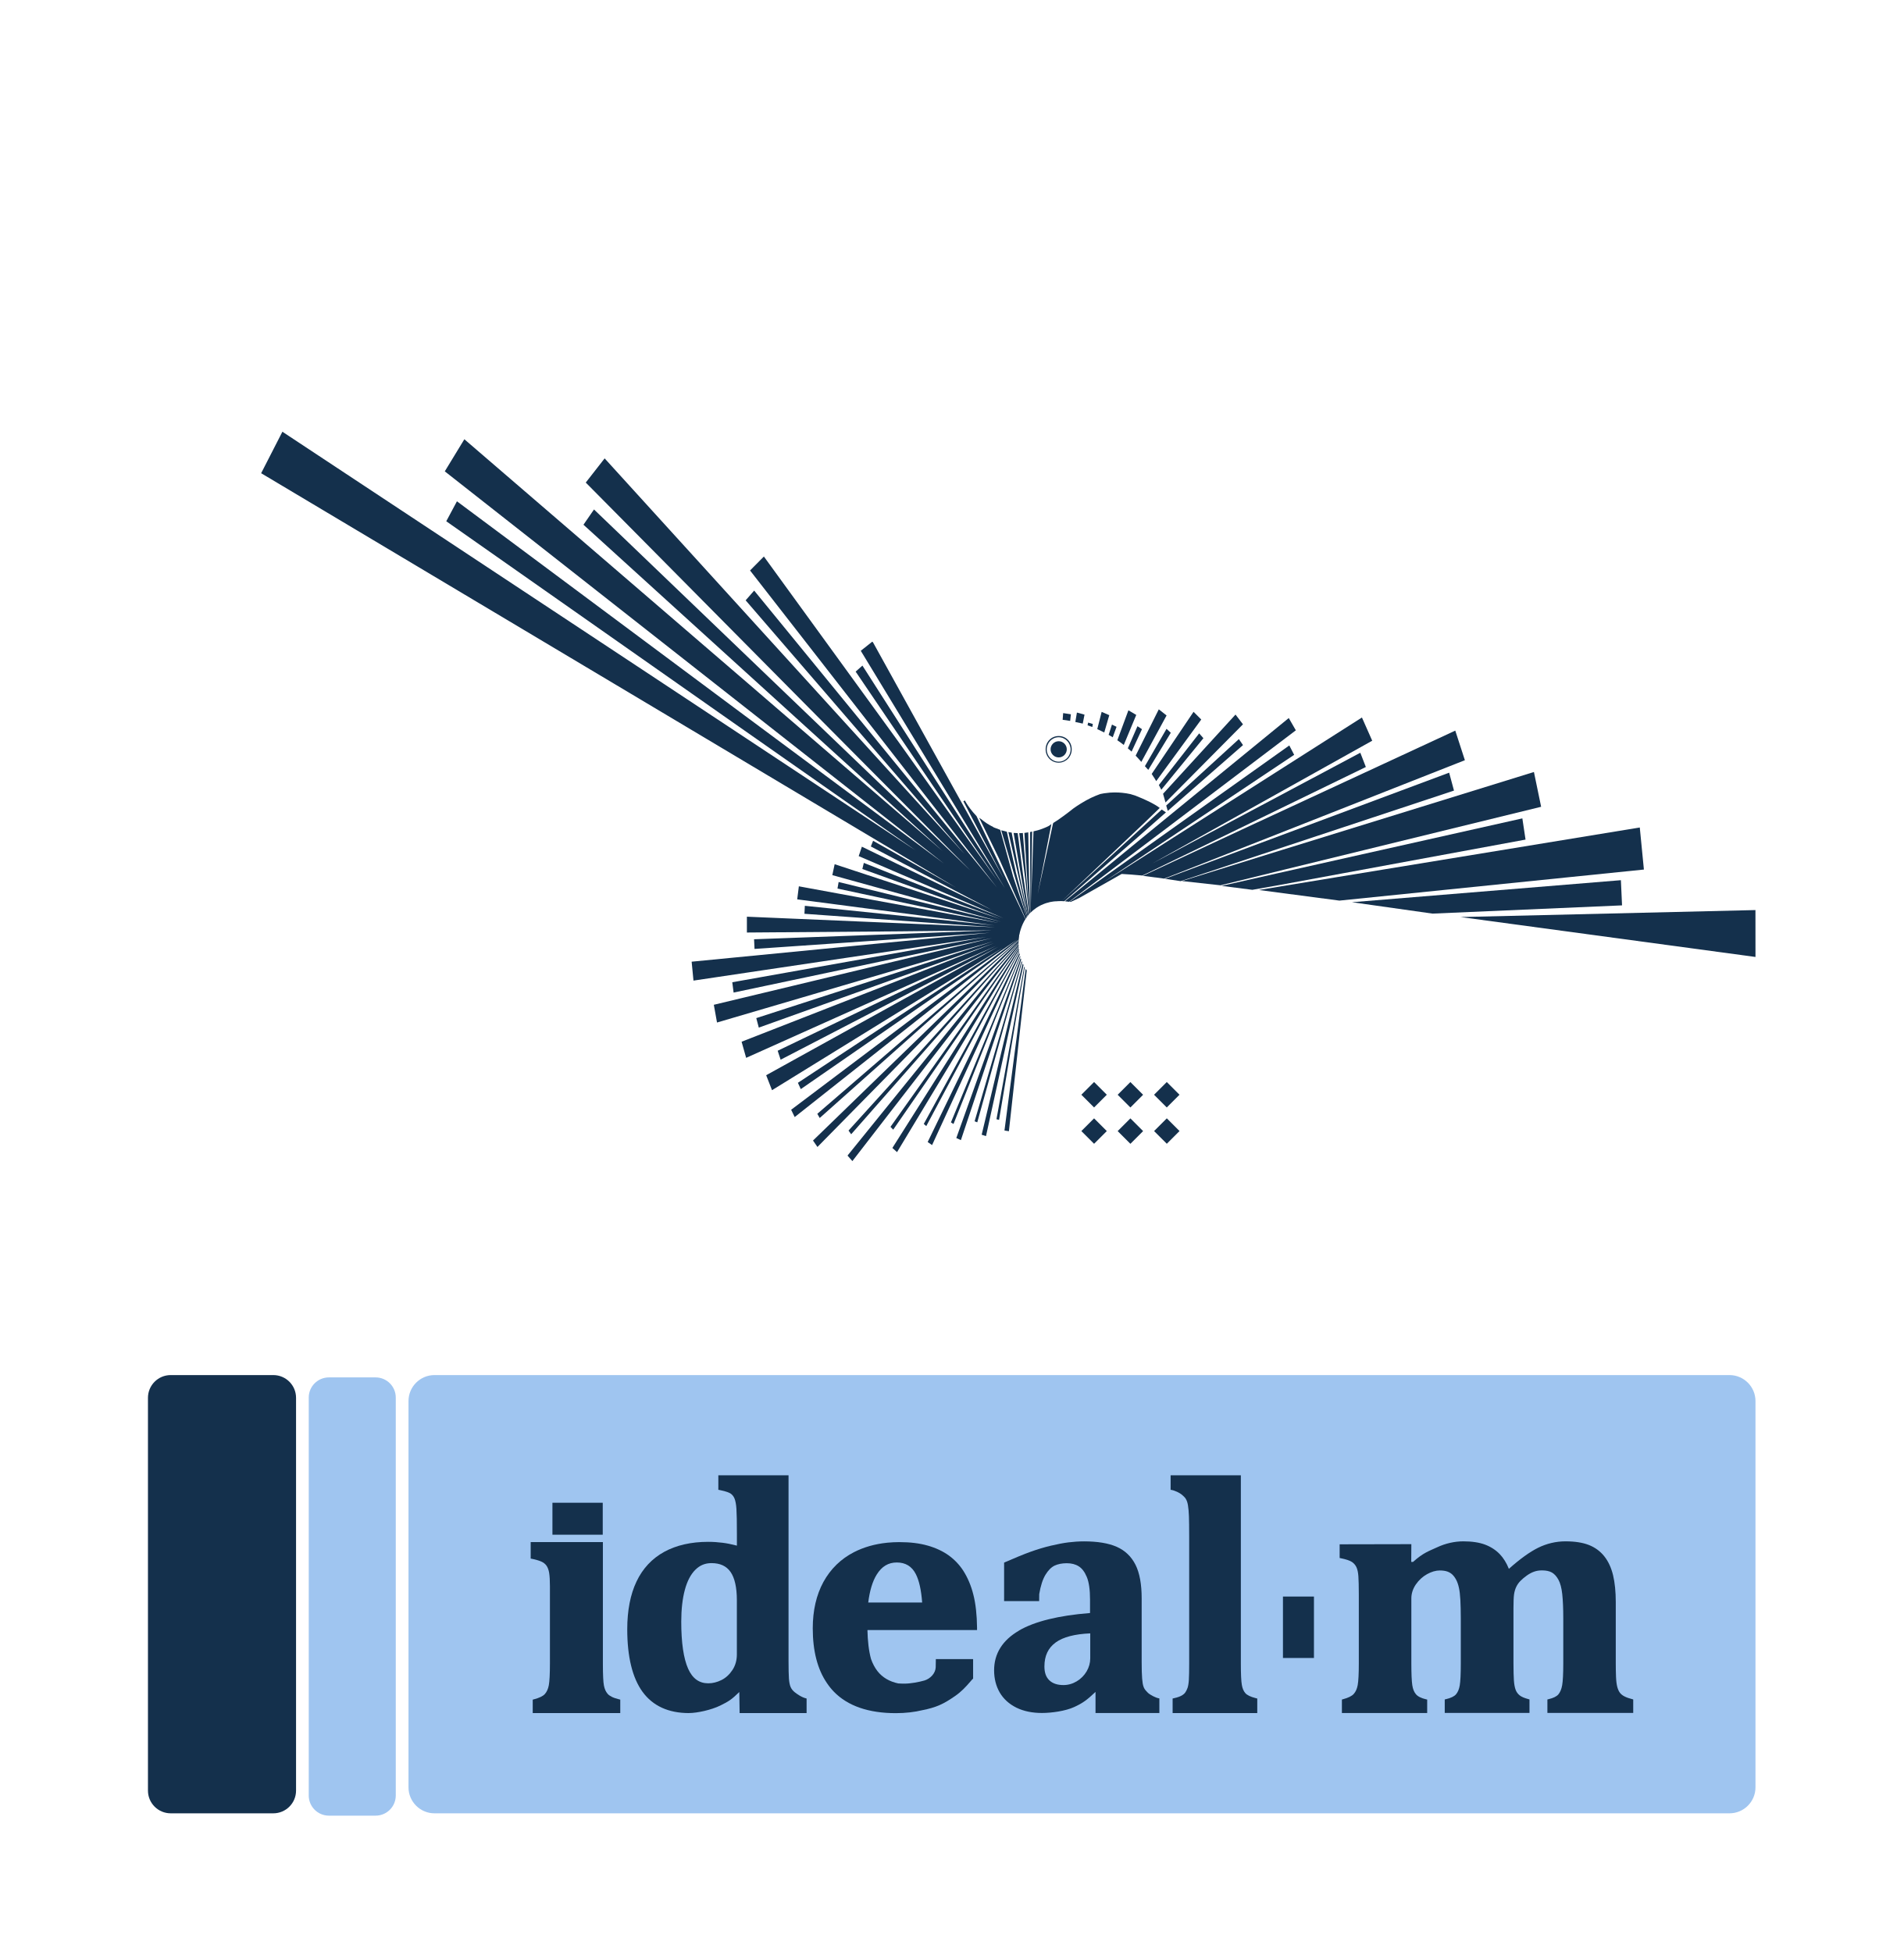
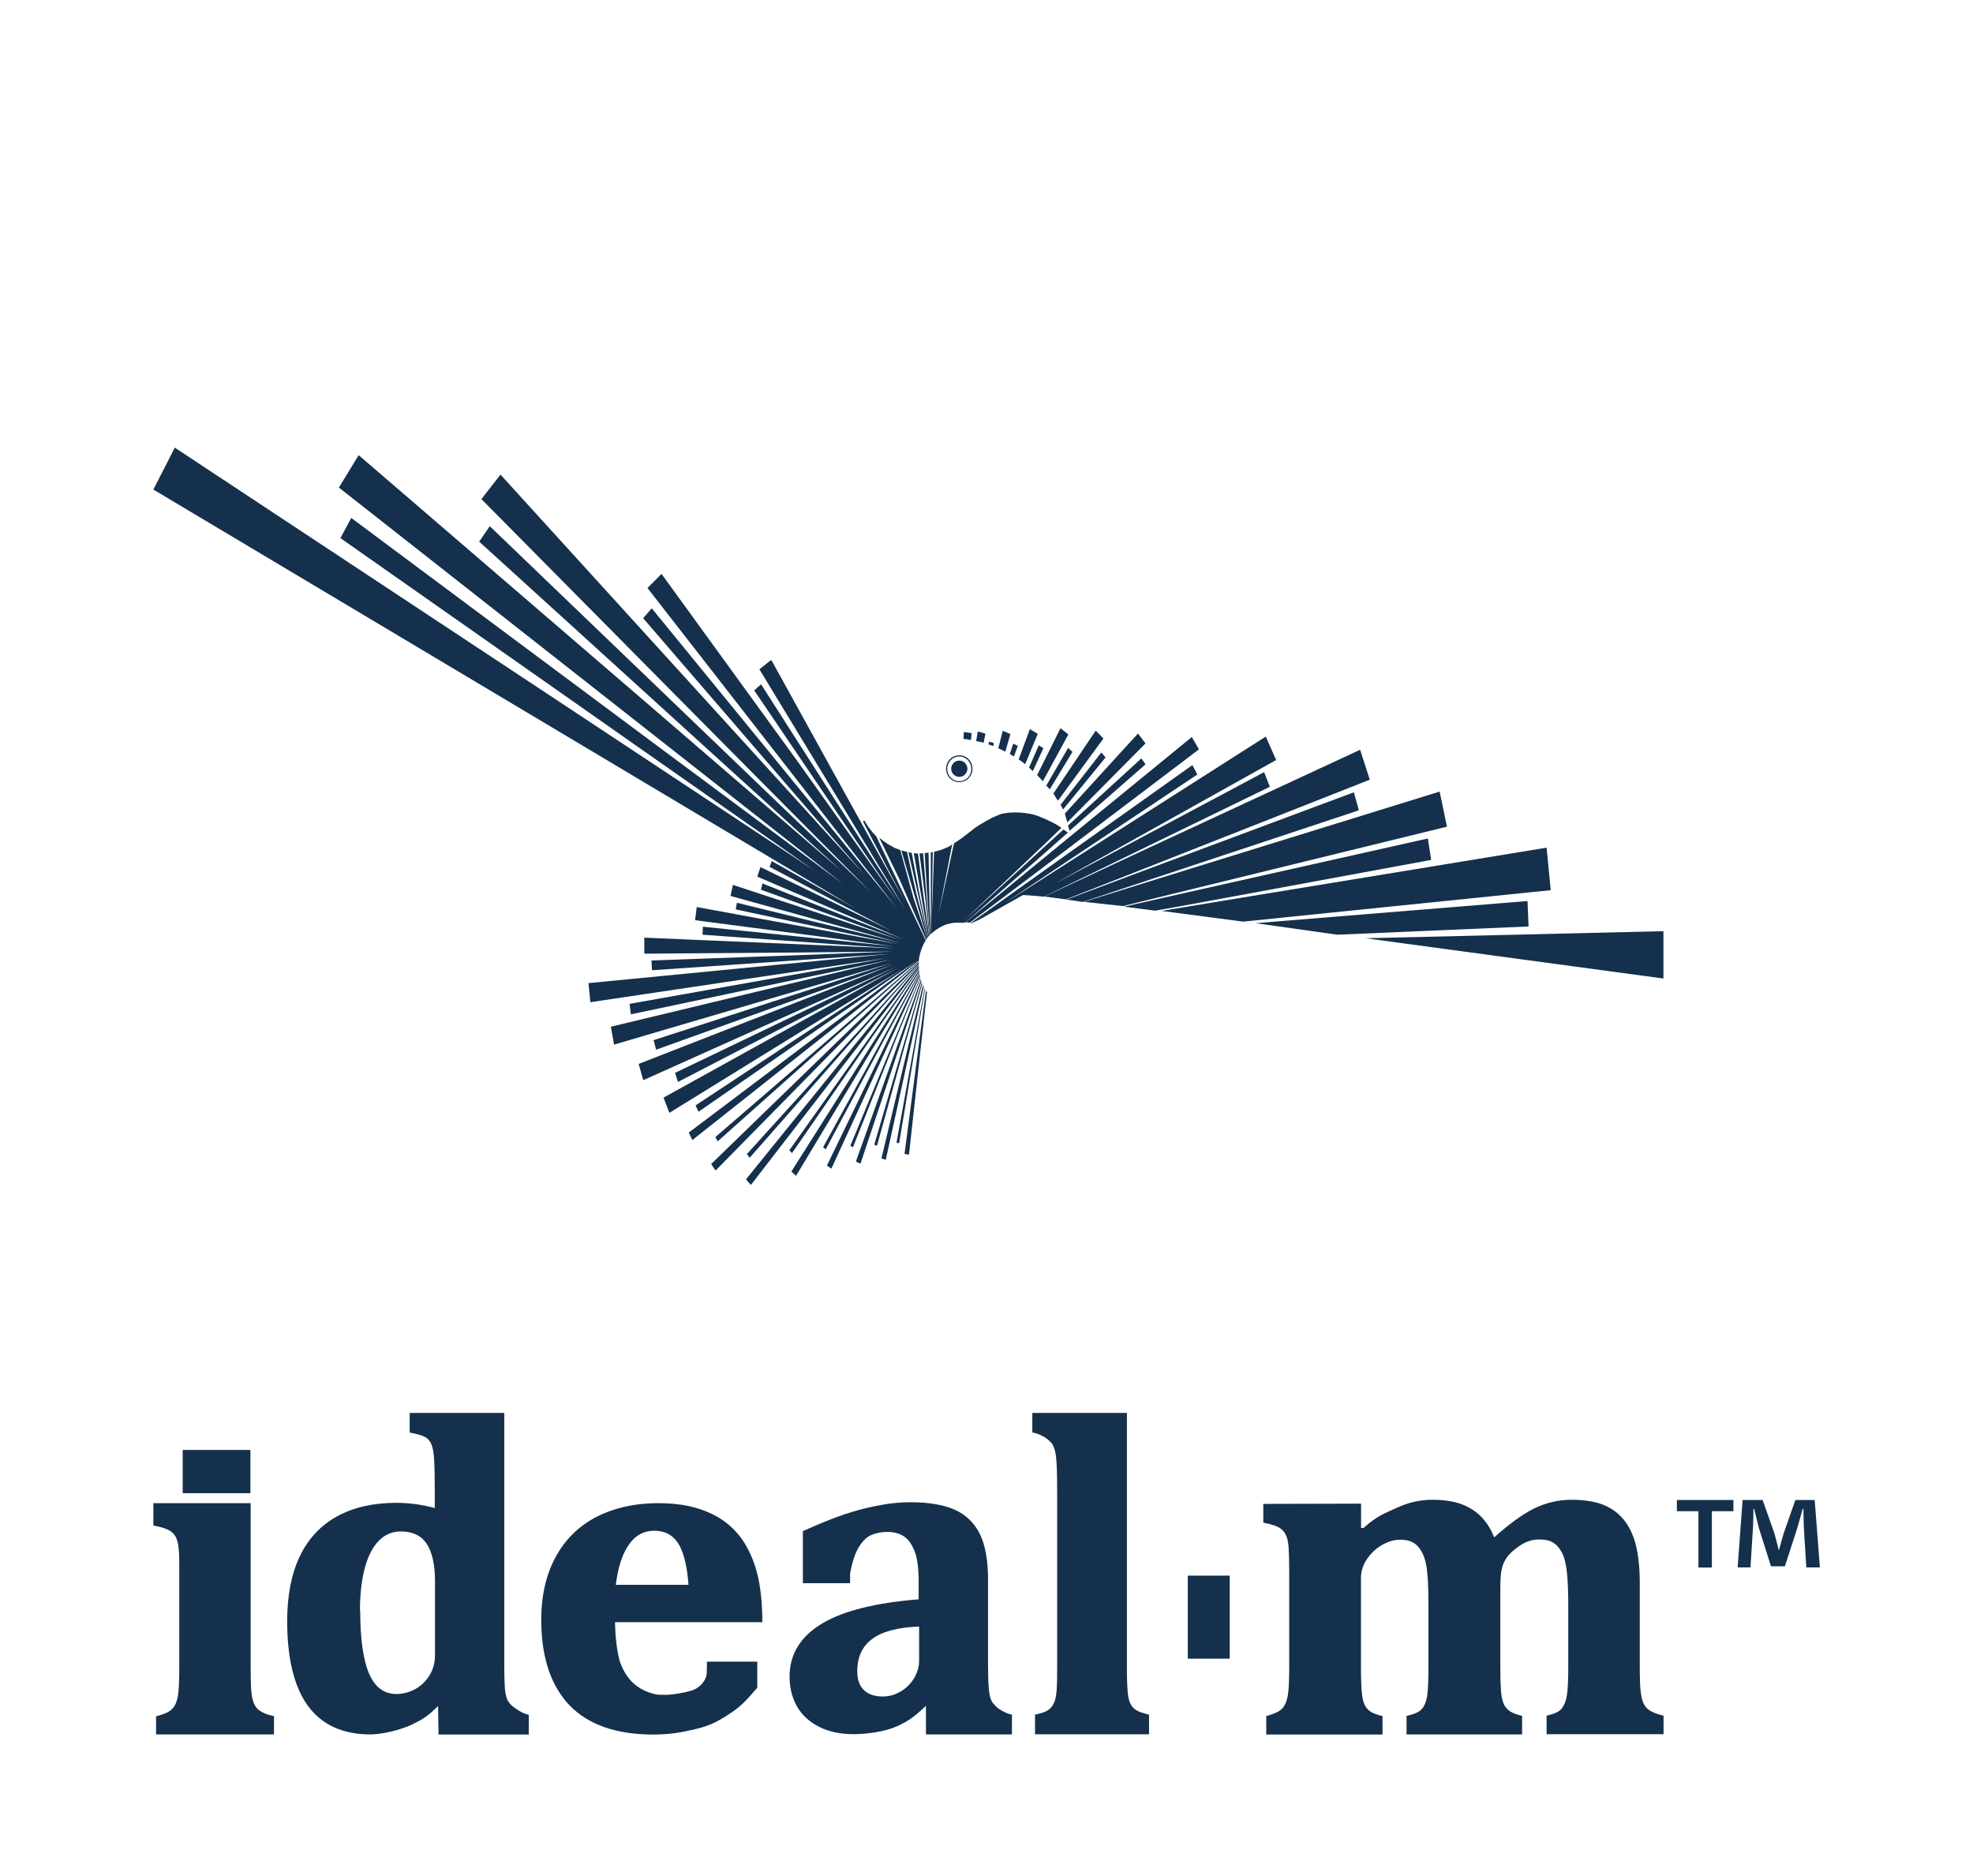
- <svg xmlns="http://www.w3.org/2000/svg" id="Layer_2" data-name="Layer 2" viewBox="-41.29 -120.51 531.20 544.87">
+ <svg xmlns="http://www.w3.org/2000/svg" id="Layer_2" data-name="Layer 2" viewBox="-13.02 -38 167.5 159.24">
  <g id="Layer_1-2" data-name="Layer 1">
-     <rect x="72.71" y="263.32" width="375.91" height="122.33" rx="7.26" ry="7.26" fill="#9fc5f0" />
    <g>
-       <path d="M257.36,80.72l.21-1.85-2.16-.33-.14,1.87c.69.08,1.39.19,2.07.31h.01Z" fill="#14304c" />
-       <polygon points="261.37 78.97 259.25 78.39 258.81 81.02 260.88 81.47 261.37 78.97" fill="#14304c" />
-       <polygon points="268.28 79.12 266.15 78.2 264.93 83.01 266.88 83.95 268.28 79.12" fill="#14304c" />
-       <path d="M272.33,87.43l3.48-8.38-2.19-1.29-3.09,8.36c.61.42,1.21.85,1.78,1.3h.01Z" fill="#14304c" />
-       <path d="M277.22,92.15h.01s7.04-12.95,7.04-12.95l-2.17-1.71-6.46,12.93c.54.56,1.07,1.14,1.57,1.73Z" fill="#14304c" />
-       <path d="M280.63,96.31c.25.39.5.76.74,1.21v.02s12.58-17.21,12.58-17.21l-2.15-2.15-11.68,17.34c.18.29.34.54.5.79Z" fill="#14304c" />
-       <polygon points="283.97 103.48 305.59 81.67 303.51 78.95 283.29 101.06 283.97 103.48" fill="#14304c" />
-       <polygon points="416.33 110.47 331.32 124.41 310.02 127.92 332.51 130.88 417.48 122.21 416.33 110.47" fill="#14304c" />
-       <polygon points="263.69 81.58 262.38 81.19 262.22 81.95 263.55 82.42 263.69 81.58" fill="#14304c" />
-       <path d="M269.24,85.28h.01s1.06-2.91,1.06-2.91l-1.28-.62-.93,2.86c.35.2.73.42,1.14.68Z" fill="#14304c" />
-       <path d="M274.5,89.29h.01s2.9-6.26,2.9-6.26l-1.26-.83-2.69,6.17c.38.32.72.63,1.04.92Z" fill="#14304c" />
-       <path d="M278.23,93.36s.18.19.33.36l.07.08c.2.23.43.47.53.58h.01s6.28-10.35,6.28-10.35l-1.19-1.1-6.04,10.43Z" fill="#14304c" />
-       <polygon points="282.12 98.62 282.8 99.93 294.55 85.55 293.37 84.2 282.12 98.62" fill="#14304c" />
-       <path d="M284.17,104.34c.08.24.14.48.2.69.07.26.14.53.23.79v.02s21-18.37,21-18.37l-1.15-1.67-20.28,18.54Z" fill="#14304c" />
-       <path d="M320.34,83.34l-1.97-3.42-36.1,29.51-26.39,21.64c.39.03.78.08,1.19.14h0s26.34-19.88,26.34-19.88l36.93-27.98Z" fill="#14304c" />
-       <path d="M244.94,135.98c.1-.15.2-.3.3-.45l-3.9-11.69h.04s-.04-.09-.04-.09l-3.49-12.62c-.5-.17-.98-.36-1.56-.59l-.37-.15-.02-.06c-1.23-.59-2.36-1.33-3.34-2.17-.1-.06-.19-.13-.27-.18l-.04-.03c-.1-.07-.19-.13-.28-.19h0s5.56,11.41,5.56,11.41l7.4,16.8Z" fill="#14304c" />
-       <path d="M339.89,93.6l-1.55-3.99-58.03,30.89,61.35-34.25-2.87-6.48-46.29,29.49-25.79,16.44,16.44-11,36.73-24.51-1.36-2.62-36.13,25.69-25.19,17.94s.09.01.14.02c.06,0,.12.02.17.03h0s2.36-1.09,2.36-1.09l11.87-6.72,2.51.16,3.27.28,15.56-7.54,46.82-22.76Z" fill="#14304c" />
-       <path d="M221.43,160.5l-34.63,29.89.67,1.17,55.54-49.48s0-.07,0-.1c0-.02,0-.05,0-.08v-.05l-21.57,18.66Z" fill="#14304c" />
-       <path d="M242.98,142.6v-.04c0-.11,0-.24,0-.38v-.03s-21.76,21.15-21.76,21.15l-35.62,34.55,1.24,1.8,34.94-35.54,21.21-21.52Z" fill="#14304c" />
-       <polygon points="367.52 91.69 364.84 83.43 305.44 110.98 277.71 123.93 277.71 123.93 277.64 123.96 283.62 124.74 306.94 115.57 367.52 91.69" fill="#14304c" />
-       <polygon points="388.8 104.69 386.79 94.98 316.48 116.74 288.56 125.42 299.33 126.61 317.62 122.11 388.8 104.69" fill="#14304c" />
-       <polygon points="384.45 113.85 383.56 107.93 314.92 123.32 299.62 126.77 308.21 127.87 315.39 126.6 384.45 113.85" fill="#14304c" />
-       <path d="M225.15,162.38l-29.64,32.69.74,1.03,46.72-53.12c0-.05,0-.11,0-.16,0-.03,0-.06,0-.1v-.03s-17.81,19.68-17.81,19.68Z" fill="#14304c" />
-       <polygon points="363.13 95.17 304.66 116.98 283.87 124.77 283.87 124.77 283.81 124.79 288.21 125.45 364.48 100.17 363.13 95.17" fill="#14304c" />
-       <path d="M243.02,141.77c0-.07.02-.14.02-.2,0-.02,0-.04,0-.06v-.08s.01-.08.01-.08v-.1s.02,0,.02,0l.02-.15c.02-.15.04-.31.04-.47v-.18s.06-.03.06-.03c0-.02.06-.28.06-.28.02-.1.04-.2.06-.3l.02-.11c.02-.08.04-.16.06-.24l.07-.23s.1-.32.1-.33c.33-1.05.77-2.02,1.33-2.91l-13.65-28.72c-.3-.31-.64-.69-.98-1.09-.08-.09-.15-.18-.22-.27-.88-1.07-1.63-2.17-2.06-3.01l-.42.22,11.28,21.61-14.32-25.84-22.2-40.17-.2-.14-3.19,2.54,40.23,66.26-16.07-25.08-23.7-37.05-1.89,1.68,24.55,36.25,14.94,21.99-27.39-38.44-37.71-51.93-3.86,3.9,68.89,88.49-28.86-35.34-38.88-47.54-2.38,2.72,39.92,46.29,21.14,24.5-40.79-44.84L127.45,7.44l-5.27,6.75,61.96,62.57,45.45,45.79L124.48,21.7l-2.94,4.26,100.21,91.07-54.24-46.74L88.3,2.1l-5.46,8.96,81.62,64.15,57.65,45.3-55.69-41.37L86.23,19.42l-2.98,5.57,81.49,57.2,49.51,34.68-76.4-50.54L37.52,0l-5.93,11.58,167.07,99.67,26.86,16-23.15-13.07-.63,1.59,33.79,17.73-36.29-17.67-.89,2.63,24.58,10.55,15.82,6.78-14.99-5.91-23.98-9.53-.41,1.71,24.13,8.71,14.45,5.25-17.88-5.94-28.43-9.36-.65,3.05,47.06,13.02-17.34-4.28-27.96-6.82-.32,1.83,28.11,6.02,16.87,3.58-21.64-3.96-34.12-6.27-.46,3.64,34.37,4.5,20.74,2.78-19.49-2.03-33.49-3.45-.11,2.23,33.52,2.4,19.66,1.36-69.24-2.95v4.42s42.72-.33,42.72-.33l25.74-.27-24.31.94-42.15,1.54.13,2.7,65.64-4.52-30.61,2.96-52.58,5.12.51,5.28,81.71-12.18-24.39,4.36-46.49,8.28.37,2.88,46.26-9.77,25.86-5.44-27.63,6.62-50.01,12,.89,4.95,49.58-14.57,27.43-8.07-22.8,7.41-43.25,14,.7,2.65,42.82-15.35,22.82-8.24-24.36,9.53-46.08,18,1.27,4.5,69.78-31.28-20.69,9.93-40.29,19.37.82,2.5,39.87-20.67,20.93-10.87-64.83,35.87,1.63,4.18,41.73-25.76,22.71-14.03-19.81,13.04-37.41,24.69.81,1.76,37.04-25.62,23.44-16.19-24.3,18.27-38.87,29.3.99,2.04,38.41-30.4,24.12-19.12Z" fill="#14304c" />
-       <path d="M242.98,143.42c0-.09,0-.19-.03-.3l-17.73,21.86-29.99,37.07,1.36,1.54,46.41-60.04v-.13Z" fill="#14304c" />
-       <path d="M242.11,122.57h.04s0-.04,0-.04l-.02.02-2.44-10.9c-.55-.12-1.1-.27-1.56-.4h0l3.37,11.56,3.75,12.71c.06-.08.12-.17.18-.25l-3.28-12.53-.04-.17Z" fill="#14304c" />
-       <path d="M244.94,149.96l-1.78,13.54-4.13,31.56,1.24.19,3.48-31.65,1.5-13.22c-.07-.1-.14-.2-.22-.33l-.08-.09Z" fill="#14304c" />
-       <path d="M244.34,148.86l-.07-.14c-.05-.09-.09-.18-.16-.27l-3.68,15.18-7.76,32.6,1.21.38,7.18-32.83,3.28-14.92Z" fill="#14304c" />
-       <path d="M244.71,149.55s-.04-.07-.06-.1c-.03-.04-.05-.09-.11-.13l-2.38,12.97-5.36,29.61.72.19,4.99-29.73,2.19-12.82Z" fill="#14304c" />
-       <path d="M245.67,111.83c-.36.06-.73.11-1.08.16l1.39,22.6c.07-.08.14-.16.22-.24l-.32-9.96-.21-12.56Z" fill="#14304c" />
-       <path d="M284.08,106.24l-1.16-.78-27.83,25.47,22.73-21.52,4.54-4.39c-.18-.14-.33-.25-.48-.36-.35-.24-.74-.48-1.22-.74-.01,0-.03-.02-.05-.03l-.03-.02c-.22-.12-.43-.23-.65-.35-.11-.06-.22-.11-.34-.17-.32-.16-.6-.3-.87-.42l-.19-.09h0s0,0,0,0c-.36-.17-.72-.33-1.09-.49l-1.84-.76h0s-.1-.04-.1-.04c-.27-.08-.57-.18-.9-.27l-.22-.07h0s-.15-.05-.15-.05c-.33-.07-.6-.12-.84-.16l-.25-.05c-.37-.06-.72-.11-1.07-.14l-.26-.03c-.61-.06-1.24-.09-1.88-.09h-.16s-.13,0-.13,0c-.33,0-.64.02-.98.04h-.23s-.07.02-.07.02c-.35.03-.72.07-1.12.13l-.24.03h-.08c-.37.07-.67.12-.96.18l-.1.02-.08.02-.28.1c-.69.25-1.4.54-2.09.87l-.16.07-.24.12c-.32.16-.66.33-1.04.54l-.22.12-.18.1c-.33.19-.67.38-1,.59l-.18.11-.23.14c-.3.19-.59.37-.87.56l-.21.14-.2.14c-.22.15-.44.3-.65.45-.48.39-.94.74-1.38,1.08-.33.25-.65.49-.98.73,0,0-.69.51-.82.6l-.3.21c-.25.18-.5.36-.76.54-.5.34-.93.62-1.35.87l-.04.18h-.03s-4.28,19.74-4.28,19.74l3.84-19.64c-.19.18-.41.35-.7.52l-.16.09c-.14.08-.29.15-.49.24-.18.08-.35.15-.52.22-.19.08-.37.15-.55.22-.2.08-.4.15-.6.22-.2.07-.4.13-.59.19-.12.04-.24.07-.36.1-.33.09-.63.16-.96.23-.02,0-.04,0-.07.02l-.68,20.02.31-19.96-.23.06c-.11.03-.22.05-.34.08l.05,22.57c.49-.5,1.04-.96,1.65-1.38l.14-.09c.33-.22.7-.43,1.09-.63l.1-.05c.23-.11.48-.21.66-.29h.02s.12-.05.12-.05l.04-.02.51-.19.21-.06c.22-.07.44-.12.64-.17l.1-.03.05-.02.07-.02c.07-.02.14-.03.21-.04l.39-.07c.22-.04.44-.07.66-.1.02,0,.04,0,.06,0h.05s.03-.01.03-.01h.09c.06-.01.12-.02.18-.02h.25s.37-.03.37-.03c.19-.01.38-.02.58-.02.03,0,.06,0,.1,0,.02,0,.05,0,.07,0,.03,0,.06,0,.09,0,.03,0,.06,0,.09,0,.02,0,.04,0,.08,0,.02,0,.04,0,.07,0,.19,0,.37.01.56.03h.16s20.37-17.75,20.37-17.75l8-7.05Z" fill="#14304c" />
-       <path d="M242.72,112.05c-.34,0-.67-.03-1.04-.06h-.1s4.01,23.07,4.01,23.07c.06-.08.12-.16.19-.23l.04-.04-1.6-11.12-1.5-11.62Z" fill="#14304c" />
-       <path d="M243.39,112.06h-.24s1.71,13.06,1.71,13.06l1,9.62s.08-.09.1-.12l-1.8-22.61c-.26.02-.51.03-.76.04Z" fill="#14304c" />
-       <path d="M241.03,111.89c-.12-.02-.24-.04-.35-.05h-.06c-.17-.04-.34-.06-.51-.09l2.96,12.91,2.38,10.58c.04-.06.09-.12.14-.18l-2.17-10.5-2.38-12.67Z" fill="#14304c" />
-       <path d="M243.15,145.2s-.01-.1-.02-.15c0-.04,0-.08-.04-.12l-9.4,16.98-17.18,31.31.7.6,16.88-31.66,9.06-16.96Z" fill="#14304c" />
-       <path d="M243.3,145.94v-.03c-.04-.13-.07-.26-.11-.4l-8.93,18.39-16.66,34.37,1.23.85,16.04-34.86,8.44-18.32Z" fill="#14304c" />
-       <path d="M243.92,148.2l.04-.15-.02-.04c-.04-.09-.07-.17-.13-.26l-4.27,14.49-8.84,30.24.74.29,8.45-30.38,4.02-14.19Z" fill="#14304c" />
-       <path d="M230.32,162.47l12.69-18.4c0-.05,0-.11,0-.19,0-.04,0-.09-.03-.15l-13.07,18.36-22.69,31.94.76.79,22.35-32.35Z" fill="#14304c" />
-       <path d="M243.08,144.66v-.12c-.03-.09-.04-.18-.07-.27l-12.73,20.04-22.53,35.61,1.3,1.17,21.81-36.2,12.22-20.23Z" fill="#14304c" />
-       <path d="M243.47,146.6s-.03-.09-.03-.11c-.02-.05-.03-.1-.07-.15l-6.57,15.76-12.71,30.69.72.44,12.34-30.98,6.32-15.65Z" fill="#14304c" />
-       <path d="M243.71,147.4c-.03-.08-.05-.15-.08-.24l-.02-.06-.07-.15-5.97,16.71-11.98,33.49,1.28.59,11.28-33.79,5.54-16.55Z" fill="#14304c" />
-       <polygon points="411.06 125.18 336.01 131.33 358.49 134.51 411.38 132.21 411.06 125.18" fill="#14304c" />
-       <polygon points="448.61 133.52 366.31 135.47 448.62 146.61 448.61 133.52" fill="#14304c" />
-       <path d="M254.16,92.38c1.98,0,3.64-1.63,3.64-3.72s-1.59-3.72-3.64-3.72-3.64,1.63-3.64,3.72,1.63,3.72,3.64,3.72ZM254.16,85.28c1.83,0,3.33,1.52,3.33,3.41s-1.48,3.41-3.33,3.41-3.33-1.52-3.33-3.41,1.48-3.41,3.33-3.41Z" fill="#14304c" />
-       <path d="M254.16,90.91c1.24,0,2.26-1.02,2.26-2.26s-1.02-2.26-2.26-2.26-2.26,1.02-2.26,2.26,1.02,2.26,2.26,2.26Z" fill="#14304c" />
+       <path d="M69.41,24.81l.06-.57-.66-.1-.04.58c.21.03.43.06.64.1h0Z" fill="#14304c" />
+       <polygon points="70.64 24.28 69.99 24.1 69.85 24.91 70.49 25.05 70.64 24.28" fill="#14304c" />
+       <polygon points="72.76 24.32 72.11 24.04 71.73 25.52 72.33 25.81 72.76 24.32" fill="#14304c" />
+       <path d="M74.01,26.88l1.07-2.58-.67-.4-.95,2.57c.19.13.37.26.55.4h0Z" fill="#14304c" />
+       <path d="M75.51,28.33h0s2.17-3.98,2.17-3.98l-.67-.53-1.98,3.98c.17.17.33.35.48.53Z" fill="#14304c" />
+       <path d="M76.56,29.61c.08.12.15.23.23.37h0s3.87-5.29,3.87-5.29l-.66-.66-3.59,5.33c.05.09.11.17.15.24Z" fill="#14304c" />
+       <polygon points="77.59 31.81 84.23 25.11 83.59 24.27 77.38 31.07 77.59 31.81" fill="#14304c" />
+       <polygon points="118.28 33.96 92.14 38.25 85.6 39.33 92.51 40.24 118.63 37.57 118.28 33.96" fill="#14304c" />
+       <polygon points="71.35 25.08 70.95 24.96 70.9 25.19 71.31 25.34 71.35 25.08" fill="#14304c" />
+       <path d="M73.06,26.22h0s.33-.9.33-.9l-.39-.19-.29.88c.11.06.22.13.35.21Z" fill="#14304c" />
+       <path d="M74.67,27.45h0s.89-1.93.89-1.93l-.39-.25-.83,1.9c.12.1.22.19.32.28Z" fill="#14304c" />
+       <path d="M75.82,28.7s.05.06.1.11l.02.02c.06.07.13.14.16.18h0s1.93-3.18,1.93-3.18l-.37-.34-1.86,3.21Z" fill="#14304c" />
+       <polygon points="77.02 30.32 77.23 30.72 80.84 26.3 80.48 25.88 77.02 30.32" fill="#14304c" />
+       <path d="M77.65,32.08c.02.07.04.15.06.21.02.08.04.16.07.24h0s6.45-5.64,6.45-5.64l-.35-.51-6.23,5.7Z" fill="#14304c" />
+       <path d="M88.77,25.62l-.61-1.05-11.1,9.07-8.11,6.65c.12,0,.24.02.36.04h0s8.1-6.11,8.1-6.11l11.35-8.6Z" fill="#14304c" />
+       <path d="M65.59,41.8s.06-.09.09-.14l-1.2-3.59h.01s-.01-.03-.01-.03l-1.07-3.88c-.15-.05-.3-.11-.48-.18l-.11-.05v-.02c-.38-.18-.73-.41-1.03-.67-.03-.02-.06-.04-.08-.06h-.01s-.06-.05-.08-.07h0s1.71,3.51,1.71,3.51l2.28,5.17Z" fill="#14304c" />
+       <path d="M94.78,28.78l-.48-1.23-17.84,9.5,18.86-10.53-.88-1.99-14.23,9.07-7.93,5.06,5.06-3.38,11.29-7.53-.42-.8-11.11,7.9-7.74,5.52s.03,0,.04,0c.02,0,.04,0,.05,0h0s.73-.33.73-.33l3.65-2.06.77.05,1,.09,4.78-2.32,14.39-7Z" fill="#14304c" />
+       <path d="M58.36,49.34l-10.65,9.19.2.36,17.07-15.21s0-.02,0-.03c0,0,0-.02,0-.03v-.02l-6.63,5.74Z" fill="#14304c" />
+       <path d="M64.99,43.84h0s0-.09,0-.13h0s-6.69,6.49-6.69,6.49l-10.95,10.62.38.55,10.74-10.92,6.52-6.62Z" fill="#14304c" />
+       <polygon points="103.27 28.19 102.45 25.65 84.19 34.12 75.66 38.1 75.66 38.1 75.64 38.11 77.48 38.35 84.65 35.53 103.27 28.19" fill="#14304c" />
+       <polygon points="109.82 32.18 109.2 29.2 87.58 35.89 79 38.56 82.31 38.92 87.93 37.54 109.82 32.18" fill="#14304c" />
+       <polygon points="108.48 35 108.2 33.18 87.1 37.91 82.4 38.97 85.04 39.31 87.25 38.92 108.48 35" fill="#14304c" />
+       <path d="M59.5,49.92l-9.11,10.05.23.32,14.36-16.33s0-.03,0-.05c0,0,0-.02,0-.03h0s-5.47,6.04-5.47,6.04Z" fill="#14304c" />
+       <polygon points="101.92 29.26 83.95 35.96 77.55 38.36 77.56 38.36 77.54 38.37 78.89 38.57 102.34 30.79 101.92 29.26" fill="#14304c" />
+       <path d="M65,43.58s0-.04,0-.06c0,0,0-.01,0-.02v-.02s0-.02,0-.02v-.03s0,0,0,0v-.04s.02-.09.02-.15v-.06s.02,0,.02,0c0,0,.02-.09.02-.09,0-.03.01-.06.02-.09v-.04s.02-.05.03-.07l.02-.07s.03-.1.03-.1c.1-.32.24-.62.41-.89l-4.2-8.83c-.09-.09-.2-.21-.3-.33-.02-.03-.05-.05-.07-.08-.27-.33-.5-.67-.63-.93l-.13.07,3.47,6.64-4.4-7.94-6.82-12.35-.06-.04-.98.78,12.37,20.37-4.94-7.71-7.29-11.39-.58.52,7.55,11.14,4.59,6.76-8.42-11.82-11.59-15.97-1.19,1.2,21.18,27.2-8.87-10.86-11.95-14.62-.73.84,12.27,14.23,6.5,7.53-12.54-13.79L29.47,2.29l-1.62,2.08,19.05,19.24,13.97,14.08L28.56,6.67l-.9,1.31,30.81,28-16.67-14.37L17.43.64l-1.68,2.75,25.09,19.72,17.72,13.93-17.12-12.72L16.8,5.97l-.92,1.71,25.05,17.58,15.22,10.66-23.49-15.54L1.82,0,0,3.56l51.36,30.64,8.26,4.92-7.12-4.02-.19.49,10.39,5.45-11.16-5.43-.27.81,7.56,3.24,4.86,2.09-4.61-1.82-7.37-2.93-.13.53,7.42,2.68,4.44,1.61-5.5-1.82-8.74-2.88-.2.94,14.47,4-5.33-1.32-8.6-2.1-.1.56,8.64,1.85,5.19,1.1-6.65-1.22-10.49-1.93-.14,1.12,10.57,1.38,6.38.85-5.99-.62-10.3-1.06-.03.68,10.31.74,6.04.42-21.29-.91v1.36s13.13-.1,13.13-.1l7.91-.08-7.47.29-12.96.47.04.83,20.18-1.39-9.41.91-16.16,1.57.16,1.62,25.12-3.74-7.5,1.34-14.29,2.54.11.89,14.22-3,7.95-1.67-8.49,2.03-15.38,3.69.27,1.52,15.24-4.48,8.43-2.48-7.01,2.28-13.3,4.3.21.81,13.16-4.72,7.02-2.53-7.49,2.93-14.17,5.53.39,1.38,21.45-9.62-6.36,3.05-12.39,5.95.25.77,12.26-6.36,6.44-3.34-19.93,11.03.5,1.29,12.83-7.92,6.98-4.31-6.09,4.01-11.5,7.59.25.54,11.39-7.88,7.2-4.98-7.47,5.62-11.95,9.01.31.63,11.81-9.35,7.41-5.88Z" fill="#14304c" />
+       <path d="M64.99,44.09s0-.06-.01-.09l-5.45,6.72-9.22,11.4.42.47,14.27-18.46v-.04Z" fill="#14304c" />
+       <path d="M64.72,37.68h.01s0-.01,0-.01h0s-.75-3.35-.75-3.35c-.17-.04-.34-.08-.48-.12h0l1.04,3.55,1.15,3.91s.04-.05.06-.08l-1.01-3.85v-.05Z" fill="#14304c" />
+       <path d="M65.59,46.1l-.55,4.16-1.27,9.7.38.06,1.07-9.73.46-4.06s-.04-.06-.07-.1l-.03-.03Z" fill="#14304c" />
+       <path d="M65.4,45.77l-.02-.04s-.03-.06-.05-.08l-1.13,4.67-2.39,10.02.37.12,2.21-10.09,1.01-4.59Z" fill="#14304c" />
+       <path d="M65.52,45.98s-.01-.02-.02-.03c0-.01-.02-.03-.03-.04l-.73,3.99-1.65,9.1.22.06,1.53-9.14.67-3.94Z" fill="#14304c" />
+       <path d="M65.81,34.38c-.11.02-.22.03-.33.05l.43,6.95s.04-.05.07-.07l-.1-3.06-.07-3.86Z" fill="#14304c" />
+       <path d="M77.62,32.66l-.36-.24-8.56,7.83,6.99-6.62,1.4-1.35c-.05-.04-.1-.08-.15-.11-.11-.07-.23-.15-.38-.23,0,0,0,0-.01,0h0c-.07-.04-.13-.08-.2-.11-.03-.02-.07-.03-.1-.05-.1-.05-.19-.09-.27-.13l-.06-.03h0s0,0,0,0c-.11-.05-.22-.1-.34-.15l-.56-.23h0s-.03-.01-.03-.01c-.08-.03-.18-.05-.28-.08l-.07-.02h0s-.05-.01-.05-.01c-.1-.02-.18-.04-.26-.05h-.08c-.11-.03-.22-.05-.33-.06h-.08c-.19-.03-.38-.04-.58-.04h-.05s-.04,0-.04,0c-.1,0-.2,0-.3.01h-.07s-.02,0-.02,0c-.11,0-.22.02-.34.04h-.07s-.02.01-.02.01c-.11.02-.21.03-.3.05h-.03s-.02.01-.02.01l-.08.03c-.21.08-.43.17-.64.27l-.05.02-.07.04c-.1.05-.2.1-.32.17l-.07.04-.05.03c-.1.06-.21.12-.31.18l-.06.03-.07.04c-.09.06-.18.11-.27.17l-.06.04-.06.04c-.07.05-.13.09-.2.14-.15.12-.29.23-.42.33-.1.08-.2.15-.3.23,0,0-.21.16-.25.19l-.09.07c-.08.06-.16.11-.23.16-.15.11-.29.19-.42.27v.06s-.02,0-.02,0l-1.32,6.07,1.18-6.04c-.06.06-.13.11-.22.16l-.05.03s-.09.05-.15.07c-.05.02-.11.05-.16.07-.06.02-.11.05-.17.07-.06.02-.12.05-.19.07-.06.02-.12.04-.18.06-.04.01-.07.02-.11.03-.1.03-.2.05-.29.07,0,0-.01,0-.02,0l-.21,6.16.1-6.14-.07.02s-.07.02-.1.03v6.94c.16-.15.33-.3.52-.42l.04-.03c.1-.07.21-.13.33-.19l.03-.02c.07-.03.15-.07.2-.09h0s.04-.02.04-.02h.01s.16-.06.16-.06l.06-.02c.07-.02.14-.04.2-.05h.03s.01-.01.01-.01h.02s.04-.01.07-.02l.12-.02c.07-.01.13-.02.2-.03,0,0,.01,0,.02,0h.02s0,0,0,0h.03s.04,0,.05,0h.08s.11,0,.11,0c.06,0,.12,0,.18,0,0,0,.02,0,.03,0,0,0,.02,0,.02,0,0,0,.02,0,.03,0,0,0,.02,0,.03,0,0,0,.01,0,.02,0,0,0,.01,0,.02,0,.06,0,.11,0,.17,0h.05s6.26-5.46,6.26-5.46l2.46-2.17Z" fill="#14304c" />
+       <path d="M64.91,34.45c-.1,0-.21,0-.32-.02h-.03s1.23,7.09,1.23,7.09c.02-.02.04-.05.06-.07h.01s-.49-3.43-.49-3.43l-.46-3.57Z" fill="#14304c" />
+       <path d="M65.11,34.45h-.07s.52,4.02.52,4.02l.31,2.96s.02-.03.03-.04l-.55-6.95c-.08,0-.16,0-.24.01Z" fill="#14304c" />
+       <path d="M64.39,34.4s-.07-.01-.11-.02h-.02c-.05-.01-.1-.02-.16-.03l.91,3.97.73,3.25s.03-.04.04-.05l-.67-3.23-.73-3.89Z" fill="#14304c" />
+       <path d="M65.04,44.64s0-.03,0-.05c0-.01,0-.02-.01-.04l-2.89,5.22-5.28,9.62.22.18,5.19-9.73,2.79-5.21Z" fill="#14304c" />
+       <path d="M65.08,44.86h0c0-.05-.02-.09-.03-.13l-2.75,5.65-5.12,10.57.38.26,4.93-10.72,2.59-5.63Z" fill="#14304c" />
+       <path d="M65.27,45.56v-.05s0-.01,0-.01c-.01-.03-.02-.05-.04-.08l-1.31,4.46-2.72,9.3.23.09,2.6-9.34,1.23-4.36Z" fill="#14304c" />
+       <path d="M61.09,49.95l3.9-5.66s0-.03,0-.06c0-.01,0-.03,0-.05l-4.02,5.65-6.98,9.82.23.24,6.87-9.95Z" fill="#14304c" />
+       <path d="M65.02,44.47v-.04s-.01-.05-.02-.08l-3.91,6.16-6.93,10.95.4.36,6.7-11.13,3.76-6.22Z" fill="#14304c" />
+       <path d="M65.13,45.07s0-.03-.01-.04c0-.02,0-.03-.02-.05l-2.02,4.85-3.91,9.44.22.13,3.79-9.52,1.94-4.81Z" fill="#14304c" />
+       <path d="M65.21,45.31s-.02-.05-.02-.07v-.02s-.03-.05-.03-.05l-1.84,5.14-3.68,10.3.39.18,3.47-10.39,1.7-5.09Z" fill="#14304c" />
+       <polygon points="116.66 38.49 93.58 40.37 100.5 41.35 116.75 40.65 116.66 38.49" fill="#14304c" />
+       <polygon points="128.2 41.05 102.9 41.65 128.2 45.07 128.2 41.05" fill="#14304c" />
+       <path d="M68.42,28.4c.61,0,1.12-.5,1.12-1.14s-.49-1.14-1.12-1.14-1.12.5-1.12,1.14.5,1.14,1.12,1.14ZM68.42,26.22c.56,0,1.02.47,1.02,1.05s-.45,1.05-1.02,1.05-1.02-.47-1.02-1.05.45-1.05,1.02-1.05Z" fill="#14304c" />
+       <path d="M68.42,27.95c.38,0,.69-.31.69-.69s-.31-.69-.69-.69-.69.31-.69.69.31.69.69.69Z" fill="#14304c" />
    </g>
    <g>
-       <rect x="316.75" y="325.14" width="8.65" height="17.15" fill="#14304c" />
-       <path d="M332.57,310.56v3.82l.3.06c1.49.3,2.53.65,3.12,1.04.56.38.99.87,1.27,1.48.29.62.47,1.48.54,2.53.07,1.09.12,2.8.12,5.1v19.21c0,2.92-.11,4.97-.31,6.05-.19,1.04-.56,1.88-1.11,2.48-.54.6-1.55,1.09-3.02,1.48l-.28.08v3.77h23.8v-3.77l-.29-.06c-1.36-.32-2.31-.79-2.83-1.4-.53-.61-.88-1.47-1.04-2.57-.17-1.15-.26-3.19-.26-6.1v-18.1c0-1.37.43-2.68,1.25-3.89.84-1.22,1.9-2.19,3.14-2.88,1.23-.68,2.43-1.03,3.55-1.03.85,0,1.56.11,2.11.3.54.2,1.02.48,1.41.86.39.38.75.87,1.07,1.48.32.62.57,1.36.75,2.2.19.85.32,1.99.4,3.37.07,1.42.12,3.17.12,5.2v12.53c0,2.95-.1,5.02-.29,6.13-.18,1.06-.53,1.9-1.04,2.5-.51.59-1.47,1.05-2.86,1.37l-.29.06v3.77h23.65v-3.77l-.28-.08c-1.13-.3-1.97-.65-2.48-1.07-.5-.41-.88-.92-1.11-1.55-.24-.64-.4-1.52-.48-2.6-.07-1.11-.12-2.73-.12-4.84v-15.25c0-1.81.05-3.13.16-3.92.11-.77.31-1.47.6-2.08.29-.61.67-1.17,1.16-1.67.49-.5,1.1-1.02,1.8-1.52.68-.48,1.37-.86,2.05-1.09.67-.24,1.4-.35,2.19-.35,1.15,0,2.08.2,2.78.6.69.4,1.3,1.07,1.81,2.01.52.94.87,2.29,1.06,3.99.19,1.73.29,4.01.29,6.82v12.53c0,2.92-.11,4.98-.31,6.11-.19,1.08-.55,1.93-1.04,2.53-.49.59-1.42,1.05-2.79,1.37l-.29.06v3.77h23.95v-3.77l-.29-.08c-.83-.2-1.55-.46-2.14-.76-.55-.28-.99-.63-1.29-1.03-.31-.41-.55-.96-.73-1.62-.18-.69-.3-1.62-.35-2.79-.05-1.19-.07-2.48-.07-3.83v-17.07c0-2.88-.26-5.41-.75-7.48-.51-2.1-1.33-3.89-2.46-5.3-1.13-1.42-2.58-2.48-4.32-3.16-1.72-.67-3.9-1.01-6.52-1.01s-5.22.61-7.65,1.81c-2.31,1.15-5.05,3.12-8.13,5.87-.66-1.65-1.51-3.02-2.53-4.09-1.13-1.17-2.51-2.07-4.13-2.68-1.61-.6-3.64-.91-6.05-.91s-4.96.56-7.33,1.67c-2.32,1.08-3.82,1.48-6.71,4.08h-.5l.03-4.96" fill="#14304c" />
+       <rect x="87.82" y="95.76" width="3.56" height="7.05" fill="#14304c" />
      <g>
-         <path d="M129.43,353.13c-.5-.26-.89-.53-1.15-.84-.27-.32-.48-.65-.64-1.02-.16-.37-.29-.8-.39-1.29s-.16-1.21-.21-2.13c-.05-.95-.08-2.29-.08-4.01v-33.9h-20.15v4.61l.3.05c1.07.21,1.95.47,2.61.75.62.27,1.13.65,1.49,1.15.36.51.62,1.21.76,2.06.14.91.21,2.13.21,3.62v21.67c0,2.91-.11,4.96-.31,6.04-.19,1.04-.57,1.87-1.11,2.47-.55.6-1.59,1.09-3.09,1.48l-.29.08v3.75h24.43v-3.76l-.29-.07c-.87-.21-1.58-.45-2.1-.72Z" fill="#14304c" />
-         <rect x="112.88" y="298.96" width="14.04" height="8.92" fill="#14304c" />
+         <path d="M9.27,107.37c-.21-.11-.36-.22-.47-.34-.11-.13-.2-.27-.26-.42s-.12-.33-.16-.53-.07-.5-.09-.88c-.02-.39-.03-.94-.03-1.65v-13.94H0v1.9l.12.02c.44.08.8.19,1.07.31.25.11.46.27.61.47.15.21.25.5.31.85.06.38.09.88.09,1.49v8.91c0,1.2-.04,2.04-.13,2.49-.08.43-.23.77-.46,1.01-.22.25-.65.45-1.26.61l-.12.03v1.54h10.01v-1.55l-.12-.03c-.36-.08-.65-.18-.86-.3Z" fill="#14304c" />
+         <rect x="2.49" y="85.09" width="5.75" height="3.67" fill="#14304c" />
      </g>
-       <path d="M150.98,357.66c2.3,0,6.25-.87,8.75-2.1,2.36-1.16,3.15-1.67,5.3-3.77l.09,5.88h18.69v-4.07c-1.36-.28-2.74-1.3-3.31-1.75-.49-.39-.91-.9-1.14-1.43-.25-.57-.4-1.36-.48-2.35-.07-1.03-.11-2.72-.11-5.01v-51.76h-19.59v4.04l.46.09c1.8.36,2.61.73,2.96.96.49.34.85.79,1.1,1.4.26.65.45,1.62.53,2.9.09,1.32.13,3.62.13,6.86v3.38c-1.5-.39-2.83-.66-3.98-.8-1.33-.17-2.68-.26-4.04-.26-4.75,0-8.87.94-12.26,2.79-3.41,1.87-6.02,4.66-7.74,8.3-1.71,3.59-2.58,8.08-2.58,13.3,0,7.72,1.44,13.59,4.27,17.48,2.87,3.93,7.23,5.93,12.95,5.93ZM148.83,332.14c0-3.41.34-6.42,1.01-8.89.65-2.43,1.64-4.31,2.92-5.58,1.26-1.26,2.73-1.86,4.49-1.86,2.42,0,4.16.8,5.33,2.45,1.17,1.68,1.77,4.33,1.77,7.89v15.16c0,1.62-.41,3.08-1.23,4.33-.83,1.26-1.85,2.2-3.05,2.8-1.22.61-2.45.92-3.68.92-2.57,0-4.41-1.33-5.64-4.07-1.27-2.85-1.92-7.26-1.92-13.13h-.01Z" fill="#14304c" />
-       <path d="M289.64,297.9c.28.42.48,1.03.6,1.77.13.81.23,1.82.27,3.02.04,1.21.07,3.14.07,5.74v35.51c0,1.92-.03,3.41-.09,4.44-.06.98-.19,1.75-.37,2.28-.2.53-.41.96-.66,1.3-.24.31-.59.61-1.04.85-.47.26-1.15.5-2.01.69l-.45.1v4.07h23.62v-4.06l-.43-.11c-1.44-.37-2.41-.83-2.9-1.4-.49-.56-.82-1.34-.98-2.32-.18-1.05-.27-3.02-.27-5.87v-52.62h-19.6v4.05c1.21.16,2.57.9,3.14,1.37.43.36.84.75,1.11,1.17Z" fill="#14304c" />
-       <path d="M243.07,334.66c-4.59,2.67-6.93,6.4-6.93,11.07,0,2.32.53,4.4,1.57,6.2,1.05,1.79,2.61,3.21,4.64,4.22l.02.02h.02c2.01.98,4.39,1.47,7.1,1.47s6.56-.54,9-1.66c2.32-1.07,3.51-1.9,5.95-4.22v5.9h17.82v-4.08c-1.12-.16-2.5-1.03-2.91-1.33-.33-.24-.62-.61-.88-.88-.25-.26-.47-.62-.63-1.07-.18-.48-.31-1.24-.39-2.28-.09-1.07-.13-2.61-.13-4.6v-17.79c0-3.94-.58-7.09-1.72-9.36-1.16-2.3-2.92-3.99-5.26-5.02-2.28-1-5.34-1.51-9.09-1.51-1.45,0-2.92.1-4.38.28-1.44.18-3.1.5-4.95.94-1.81.43-3.7,1-5.59,1.68-1.86.67-4.23,1.64-7.06,2.88l-.34.15v10.75h9.78l.02-1.95c.38-2.31.97-4.13,1.75-5.42.77-1.25,1.62-2.1,2.53-2.54.94-.44,2.09-.67,3.41-.67s2.41.28,3.33.86c.9.55,1.66,1.55,2.25,2.96.61,1.45.91,3.57.91,6.31v3.77c-8.77.69-15.45,2.34-19.83,4.89ZM262.97,335.42v6.96c0,1.28-.34,2.5-1.01,3.65-.68,1.15-1.62,2.09-2.77,2.78-1.16.69-2.41,1.04-3.71,1.04-1.68,0-3-.44-3.93-1.33-.92-.88-1.37-2.14-1.37-3.86,0-2.98,1.04-5.18,3.17-6.72h-.01c2.08-1.5,5.33-2.34,9.64-2.52Z" fill="#14304c" />
-       <path d="M231.38,334.46v-.59c-.04-3.6-.38-6.71-1.03-9.25-.62-2.5-1.58-4.75-2.82-6.7-1.07-1.65-2.43-3.08-4.05-4.26-1.62-1.16-3.59-2.09-5.86-2.74h-.01s-.01,0-.01,0c-2.24-.65-4.88-.97-7.84-.97h0c-.07,0-.15,0-.22,0-.52,0-1.04.01-1.55.04-.5.03-1,.07-1.49.11-.08,0-.15,0-.23.02-3.4.35-6.5,1.23-9.23,2.63-3.66,1.88-6.53,4.67-8.53,8.31-1.98,3.62-2.98,7.98-2.98,12.95,0,6.3,1.31,11.38,3.89,15.19.6.91,1.27,1.75,2.02,2.52,3.84,3.95,9.66,5.97,17.26,5.97,2.7,0,5.23-.29,7.56-.86,1.64-.32,3.19-.76,4.51-1.32,1.54-.65,3.01-1.58,4.56-2.66,1.64-1.14,2.87-2.44,4.3-4.11.1-.12.2-.24.31-.36l.18-.18.16-.16v-5.38l-.06-.06h-10.34l-.04,2.31c-.07,1.68-1.53,3.19-3.16,3.67-1.45.42-3.84.87-5.53.87-.65,0-1.24-.02-1.78-.06-2.45-.52-4.41-1.67-5.79-3.44-.72-.93-1.32-2.05-1.79-3.37-.63-2.27-.93-5.06-1-8.03l.06-.06h30.52ZM208.99,315.63c2.38,0,4.18,1.05,5.29,3.22.94,1.83,1.53,4.51,1.78,7.96h-15.05c.41-3.28,1.19-5.91,2.36-7.79,1.41-2.28,3.24-3.39,5.62-3.39Z" fill="#14304c" />
-     </g>
-     <rect y="263.32" width="41.33" height="122.33" rx="6.35" ry="6.35" fill="#14304c" />
-     <rect x="44.87" y="263.97" width="24.29" height="122.33" rx="5.63" ry="5.63" fill="#9fc5f0" />
-     <g>
-       <rect x="261.53" y="182.56" width="5.02" height="5.02" transform="translate(-53.53 240.91) rotate(-45)" fill="#14304c" />
-       <rect x="271.66" y="182.56" width="5.02" height="5.02" transform="translate(-50.56 248.08) rotate(-45)" fill="#14304c" />
-       <rect x="281.82" y="182.56" width="5.02" height="5.02" transform="translate(-47.59 255.26) rotate(-45)" fill="#14304c" />
-       <rect x="261.53" y="192.7" width="5.02" height="5.02" transform="translate(-60.7 243.88) rotate(-45)" fill="#14304c" />
-       <rect x="271.66" y="192.7" width="5.02" height="5.02" transform="translate(-57.73 251.05) rotate(-45)" fill="#14304c" />
-       <rect x="281.82" y="192.7" width="5.02" height="5.02" transform="translate(-54.75 258.22) rotate(-45)" fill="#14304c" />
+       <path d="M18.42,109.24c.94,0,2.56-.36,3.58-.86.97-.48,1.29-.69,2.17-1.55l.04,2.42h7.66v-1.67c-.56-.12-1.12-.53-1.36-.72-.2-.16-.37-.37-.47-.59-.1-.24-.17-.56-.2-.97-.03-.42-.05-1.12-.05-2.06v-21.29h-8.03v1.66l.19.04c.74.15,1.07.3,1.21.4.2.14.35.32.45.57.11.27.18.67.22,1.19.04.54.06,1.49.06,2.82v1.39c-.62-.16-1.16-.27-1.63-.33-.54-.07-1.1-.11-1.65-.11-1.95,0-3.64.39-5.02,1.15-1.4.77-2.46,1.92-3.17,3.41-.7,1.48-1.06,3.32-1.06,5.47,0,3.17.59,5.59,1.75,7.19,1.18,1.62,2.96,2.44,5.31,2.44ZM17.54,98.74c0-1.4.14-2.64.42-3.66.27-1,.67-1.77,1.2-2.3.52-.52,1.12-.77,1.84-.77.99,0,1.71.33,2.18,1.01.48.69.73,1.78.73,3.24v6.24c0,.67-.17,1.27-.5,1.78-.34.52-.76.9-1.25,1.15-.5.25-1.01.38-1.51.38-1.05,0-1.81-.55-2.31-1.67-.52-1.17-.78-2.99-.78-5.4h0Z" fill="#14304c" />
+       <path d="M76.34,84.66c.11.17.2.42.25.73.06.33.09.75.11,1.24.02.5.03,1.29.03,2.36v14.6c0,.79-.01,1.4-.04,1.83-.03.41-.08.72-.15.94-.08.22-.17.4-.27.53-.1.13-.24.25-.42.35-.19.11-.47.2-.82.28l-.18.04v1.67h9.68v-1.67l-.18-.04c-.59-.15-.99-.34-1.19-.57-.2-.23-.34-.55-.4-.95-.07-.43-.11-1.24-.11-2.41v-21.64h-8.03v1.66c.5.07,1.05.37,1.29.57.18.15.34.31.45.48Z" fill="#14304c" />
+       <path d="M56.85,99.78c-1.88,1.1-2.84,2.63-2.84,4.55,0,.95.22,1.81.64,2.55.43.74,1.07,1.32,1.9,1.73h0s0,0,0,0c.82.41,1.8.61,2.91.61s2.69-.22,3.69-.68c.95-.44,1.44-.78,2.44-1.73v2.43h7.3v-1.68c-.46-.07-1.02-.42-1.19-.55-.14-.1-.25-.25-.36-.36s-.19-.25-.26-.44c-.07-.2-.13-.51-.16-.94-.04-.44-.06-1.07-.06-1.89v-7.32c0-1.62-.24-2.92-.7-3.85-.48-.95-1.2-1.64-2.16-2.06-.93-.41-2.19-.62-3.72-.62-.59,0-1.2.04-1.79.12-.59.08-1.27.21-2.03.39-.74.18-1.51.41-2.29.69-.76.28-1.74.67-2.89,1.19l-.14.06v4.42h4.01v-.8c.16-.95.41-1.7.72-2.23.31-.51.66-.87,1.04-1.04.39-.18.86-.28,1.4-.28s.99.12,1.37.35c.37.23.68.64.92,1.22.25.6.37,1.47.37,2.6v1.55c-3.59.29-6.33.96-8.12,2.01ZM65.01,100.09v2.86c0,.53-.14,1.03-.42,1.5-.28.47-.66.86-1.14,1.14-.48.29-.99.43-1.52.43-.69,0-1.23-.18-1.61-.55-.38-.36-.56-.88-.56-1.59,0-1.23.42-2.13,1.3-2.77h0c.85-.62,2.18-.96,3.95-1.03Z" fill="#14304c" />
+       <path d="M51.7,99.69v-.24c-.02-1.48-.16-2.76-.42-3.8-.25-1.03-.65-1.96-1.16-2.76-.44-.68-1-1.27-1.66-1.75-.66-.48-1.47-.86-2.4-1.13h0s0,0,0,0c-.92-.27-2-.4-3.21-.4h0s-.06,0-.09,0c-.21,0-.43,0-.64.02-.21.01-.41.03-.61.05-.03,0-.06,0-.09,0-1.39.15-2.66.51-3.78,1.08-1.5.77-2.68,1.92-3.49,3.42-.81,1.49-1.22,3.28-1.22,5.32,0,2.59.54,4.68,1.59,6.25.25.37.52.72.83,1.04,1.57,1.62,3.96,2.46,7.07,2.46,1.11,0,2.14-.12,3.1-.35.67-.13,1.31-.31,1.85-.54.63-.27,1.23-.65,1.87-1.09.67-.47,1.18-1,1.76-1.69.04-.05.08-.1.13-.15l.07-.07.07-.07v-2.21l-.03-.02h-4.24l-.02.95c-.03.69-.63,1.31-1.29,1.51-.59.17-1.57.36-2.26.36-.27,0-.51,0-.73-.03-1.01-.22-1.81-.68-2.37-1.42-.3-.38-.54-.84-.73-1.39-.26-.93-.38-2.08-.41-3.3l.03-.03h12.51ZM42.53,91.95c.97,0,1.71.43,2.17,1.32.38.75.63,1.85.73,3.27h-6.17c.17-1.35.49-2.43.97-3.2.58-.94,1.33-1.39,2.3-1.39Z" fill="#14304c" />
+       <path d="M94.23,89.67v1.59l.12.03c.62.12,1.05.27,1.29.43.23.16.41.36.52.62.12.26.19.62.22,1.05.03.45.05,1.16.05,2.12v7.98c0,1.21-.04,2.06-.13,2.51-.08.43-.23.78-.46,1.03-.22.25-.64.45-1.25.62l-.11.03v1.57h9.87v-1.57l-.12-.03c-.56-.13-.96-.33-1.17-.58-.22-.25-.37-.61-.43-1.07-.07-.48-.11-1.32-.11-2.53v-7.52c0-.57.18-1.11.52-1.61.35-.51.79-.91,1.3-1.2.51-.28,1.01-.43,1.47-.43.35,0,.65.04.87.12.22.08.42.2.59.36.16.16.31.36.45.62.13.26.24.57.31.91.08.35.13.82.17,1.4.03.59.05,1.32.05,2.16v5.2c0,1.23-.04,2.09-.12,2.55-.07.44-.22.79-.43,1.04-.21.25-.61.44-1.19.57l-.12.03v1.57h9.81v-1.57l-.11-.03c-.47-.12-.82-.27-1.03-.45-.21-.17-.37-.38-.46-.64-.1-.27-.17-.63-.2-1.08-.03-.46-.05-1.13-.05-2.01v-6.34c0-.75.02-1.3.07-1.63.04-.32.13-.61.25-.87s.28-.49.48-.7.45-.42.75-.63c.28-.2.57-.36.85-.45.28-.1.58-.15.91-.15.48,0,.86.08,1.15.25.29.16.54.45.75.83.22.39.36.95.44,1.66.08.72.12,1.67.12,2.83v5.2c0,1.21-.04,2.07-.13,2.54-.08.45-.23.8-.43,1.05-.2.25-.59.44-1.16.57l-.12.03v1.57h9.93v-1.57l-.12-.03c-.34-.08-.64-.19-.89-.32-.23-.12-.41-.26-.53-.43-.13-.17-.23-.4-.3-.67-.07-.29-.12-.67-.15-1.16-.02-.49-.03-1.03-.03-1.59v-7.09c0-1.2-.11-2.25-.31-3.11-.21-.87-.55-1.61-1.02-2.2s-1.07-1.03-1.79-1.31c-.71-.28-1.62-.42-2.7-.42s-2.16.25-3.17.75c-.96.48-2.09,1.3-3.37,2.44-.27-.69-.63-1.25-1.05-1.7-.47-.49-1.04-.86-1.71-1.11-.67-.25-1.51-.38-2.51-.38s-2.05.23-3.04.7c-.96.45-1.58.62-2.78,1.69h-.21v-2.06" fill="#14304c" />
+       <path d="M134.14,89.34v.95h-1.83v4.78h-1.14v-4.78h-1.83v-.95h4.8ZM140.33,95.06l-.21-3.37c-.02-.44-.02-.99-.04-1.6h-.06c-.15.51-.32,1.18-.48,1.7l-1.03,3.18h-1.18l-1.03-3.26c-.11-.44-.27-1.12-.4-1.62h-.06c0,.53-.02,1.07-.04,1.6l-.21,3.37h-1.09l.42-5.72h1.7l.99,2.8c.13.44.23.86.38,1.45h.02c.15-.53.27-1.01.4-1.43l.99-2.82h1.64l.44,5.72h-1.14Z" fill="#14304c" />
    </g>
  </g>
</svg>
